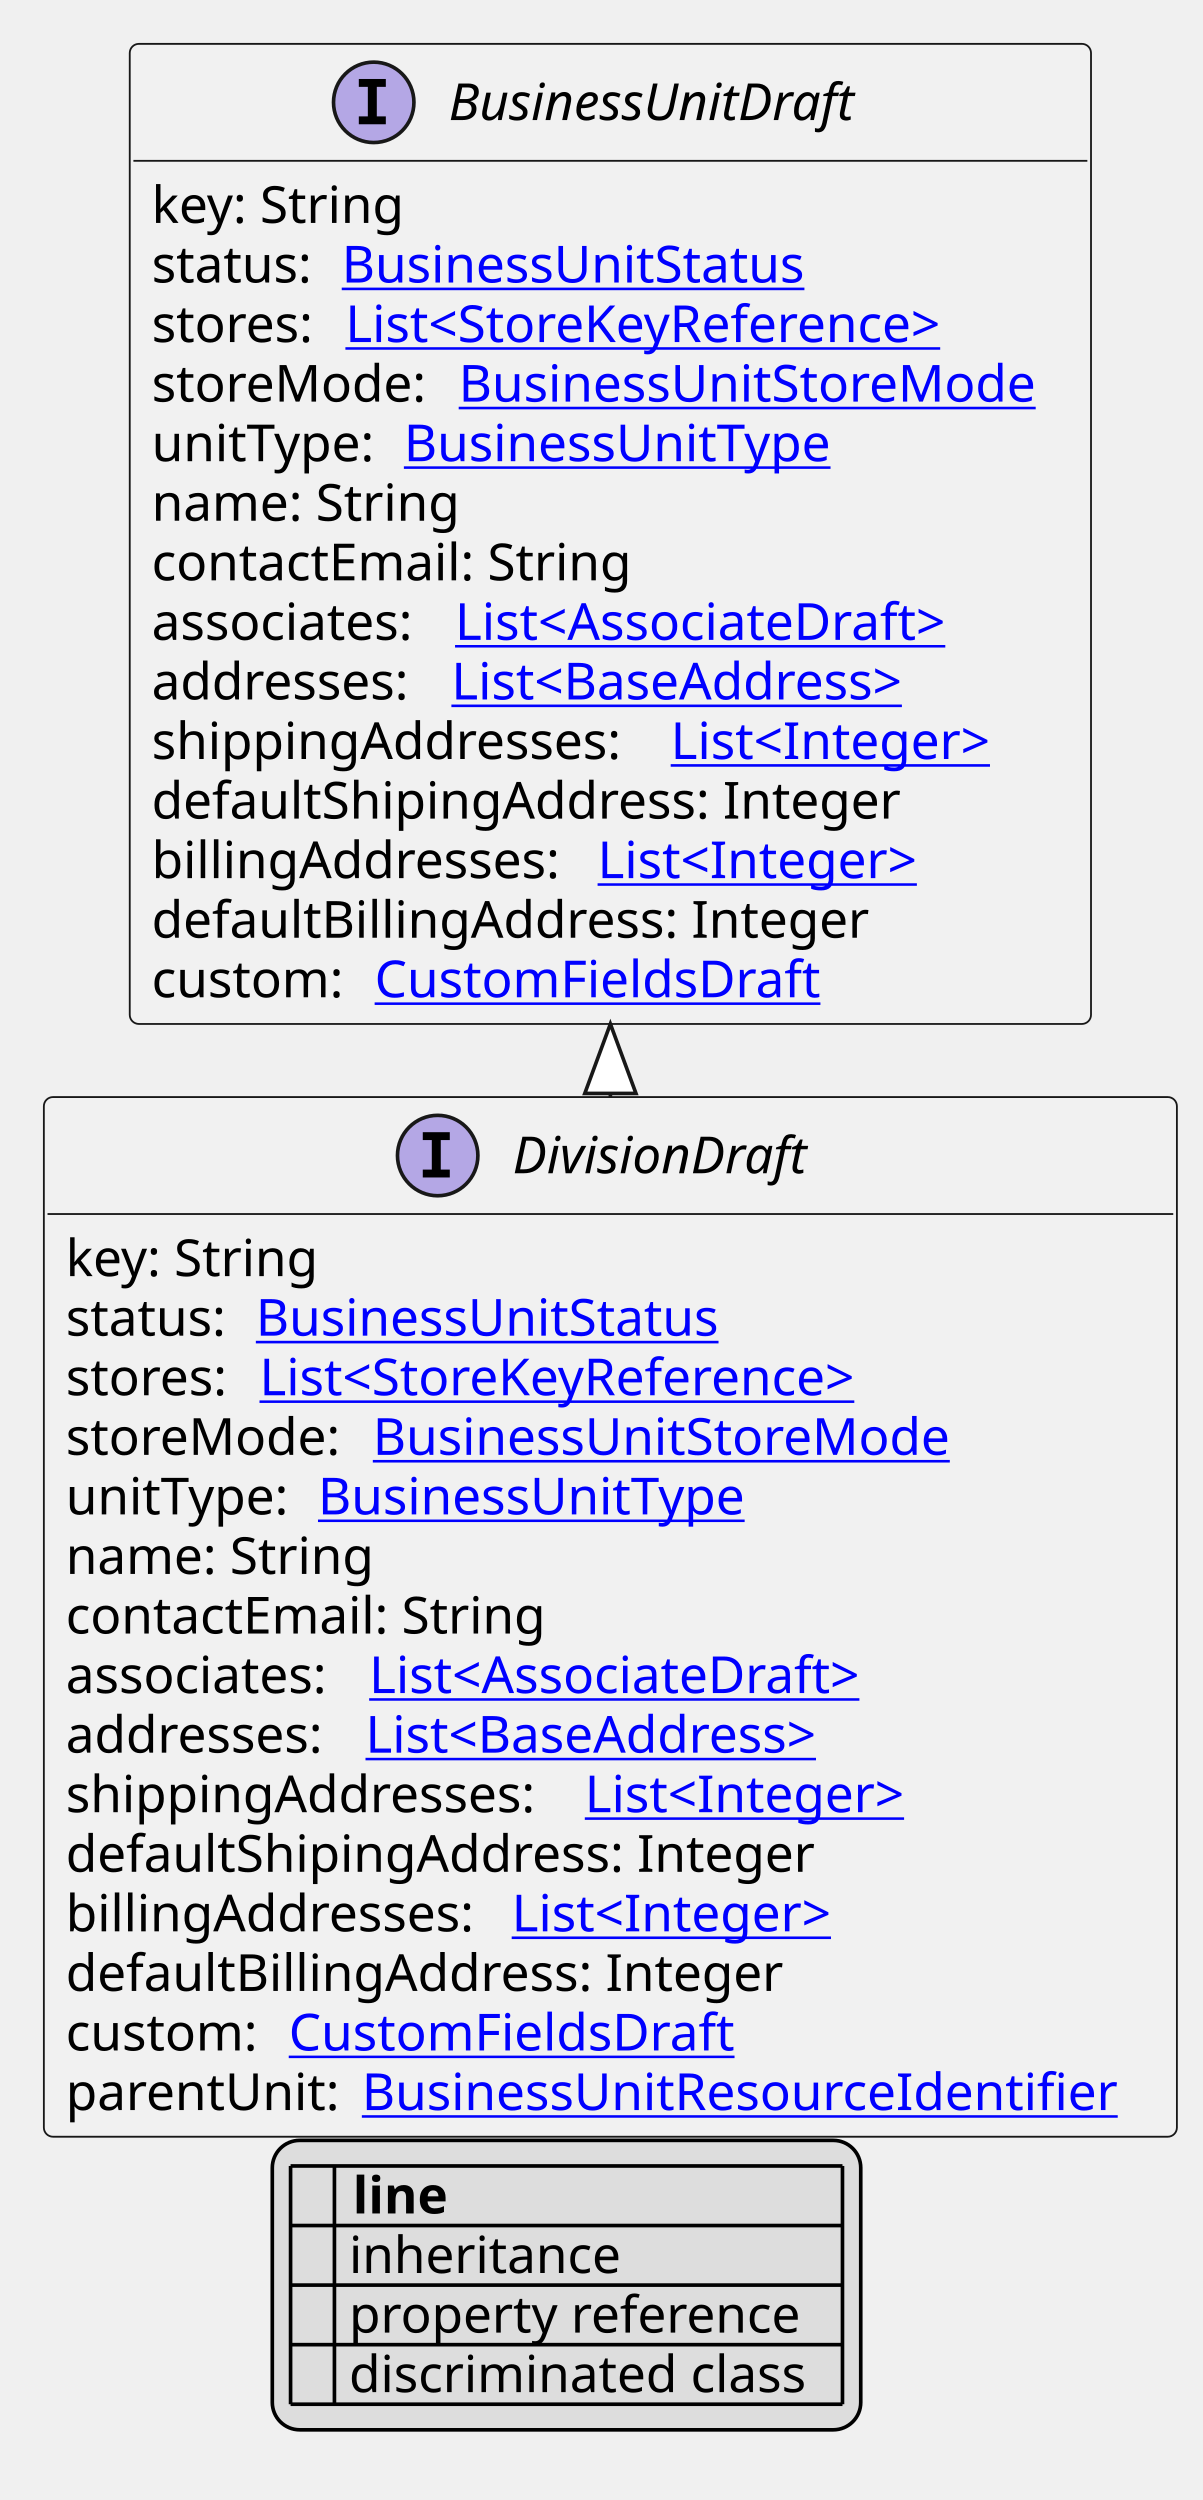
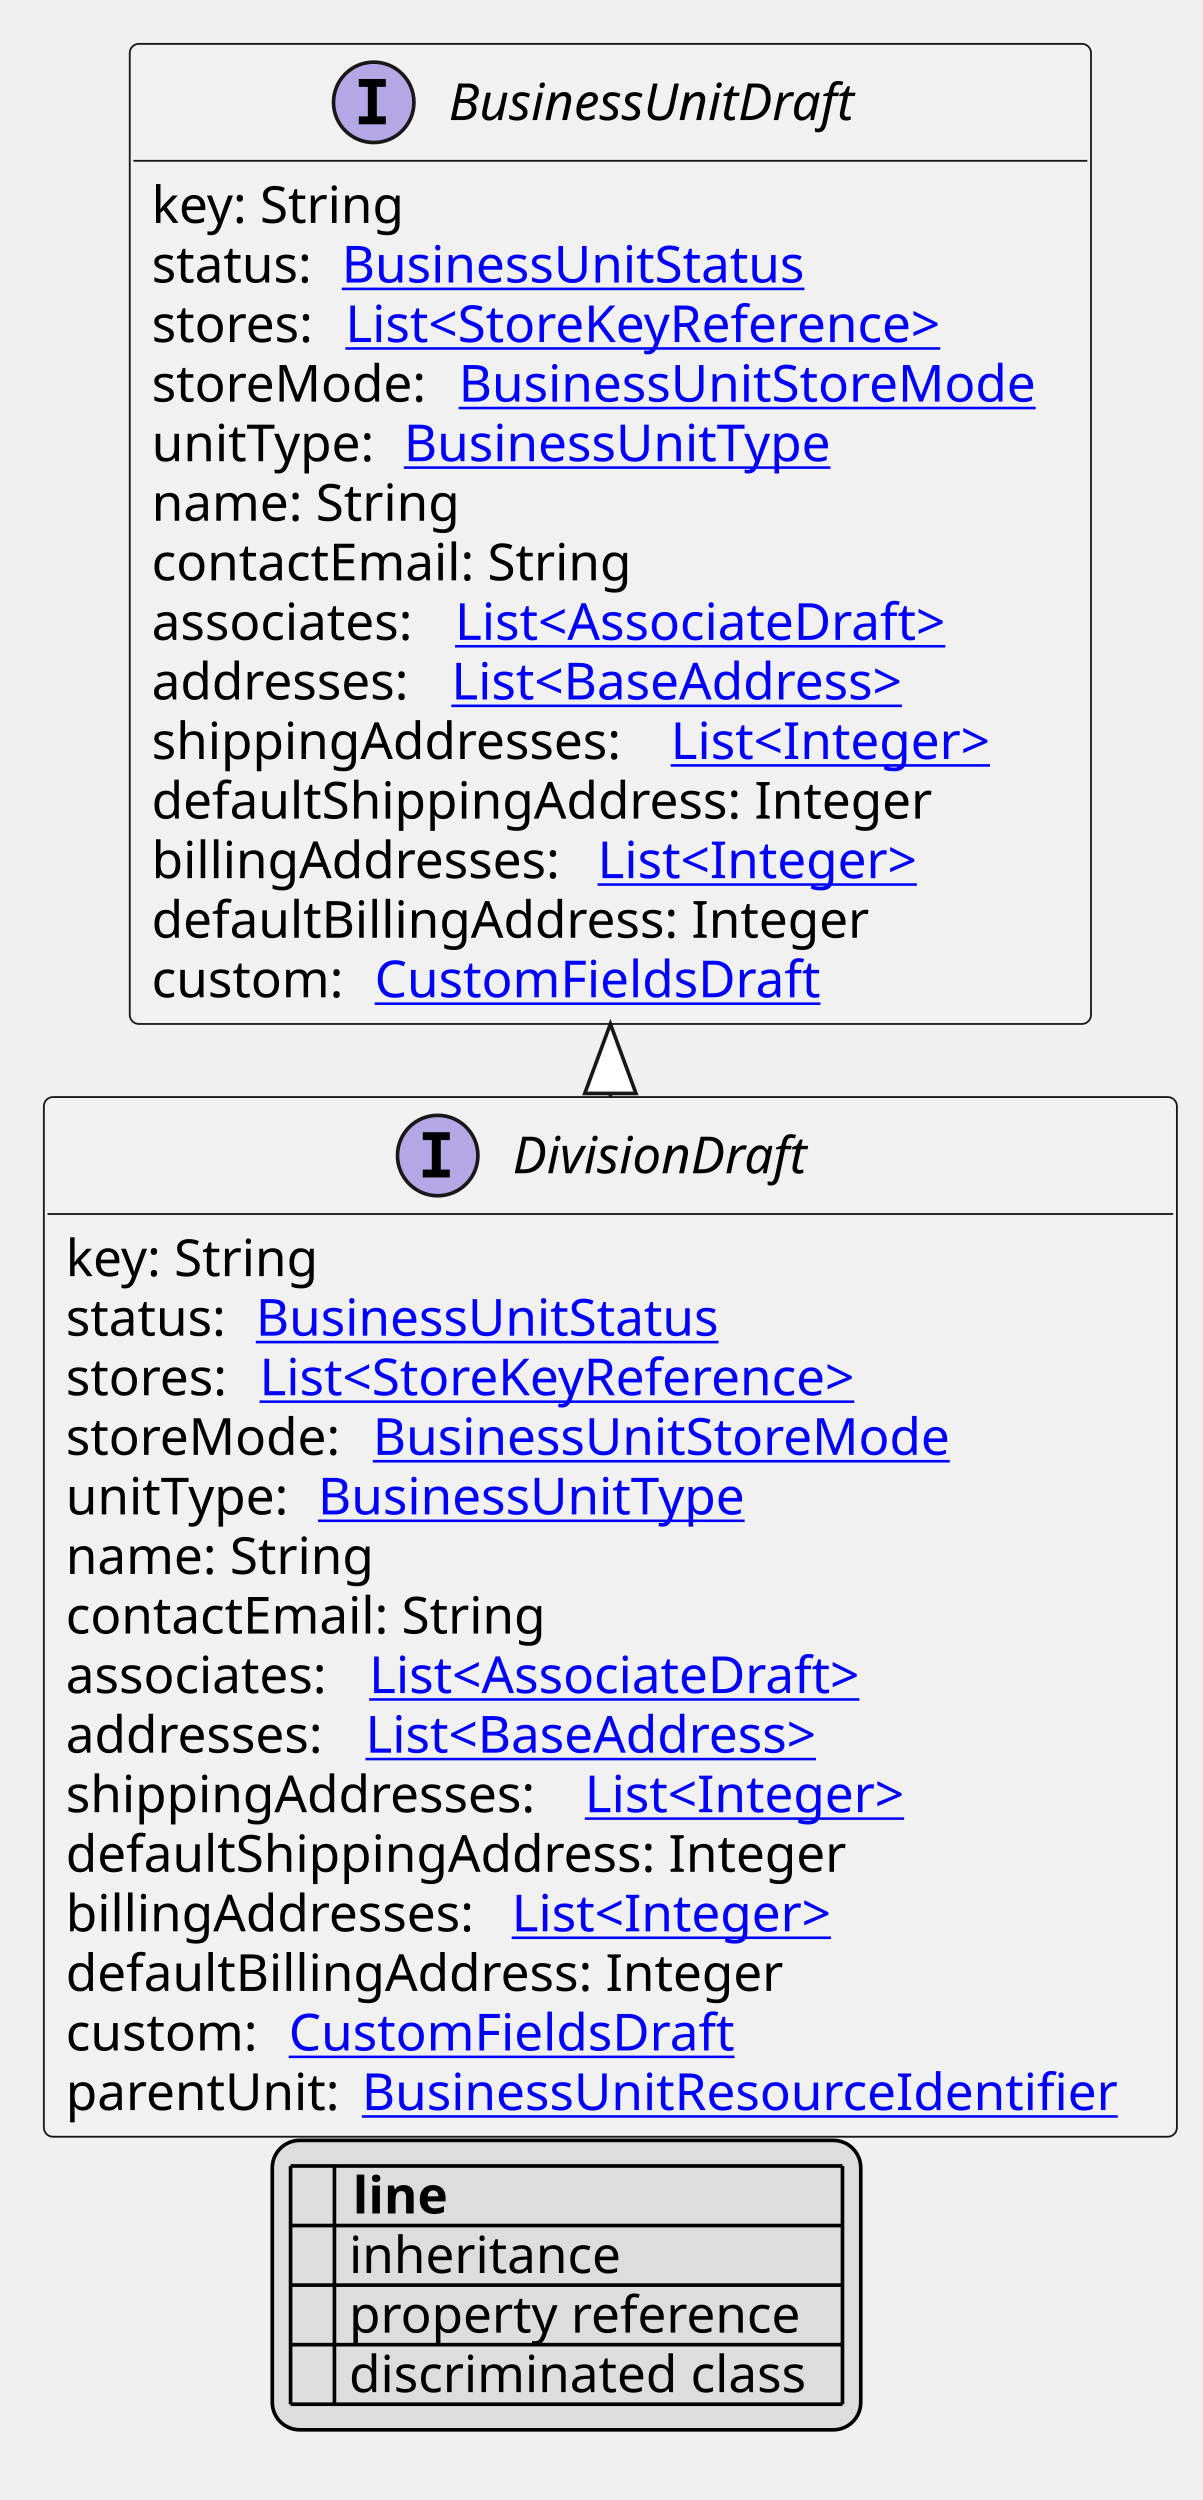
<svg xmlns="http://www.w3.org/2000/svg" xmlns:xlink="http://www.w3.org/1999/xlink" contentStyleType="text/css" height="684px" preserveAspectRatio="none" style="width:329px;height:684px;background:#FFFFFF;" version="1.1" viewBox="0 0 329 684" width="329px" zoomAndPan="magnify">
  <defs>
-     <filter height="1" id="b1dwo27u0nfi50" width="1" x="0" y="0">
+     <filter height="1" id="bua4bza1xxd3z0" width="1" x="0" y="0">
      <feFlood flood-color="#000000" result="flood" />
      <feComposite in="SourceGraphic" in2="flood" operator="over" />
    </filter>
-     <filter height="1" id="b1dwo27u0nfi51" width="1" x="0" y="0">
+     <filter height="1" id="bua4bza1xxd3z1" width="1" x="0" y="0">
      <feFlood flood-color="#008000" result="flood" />
      <feComposite in="SourceGraphic" in2="flood" operator="over" />
    </filter>
-     <filter height="1" id="b1dwo27u0nfi52" width="1" x="0" y="0">
+     <filter height="1" id="bua4bza1xxd3z2" width="1" x="0" y="0">
      <feFlood flood-color="#0000FF" result="flood" />
      <feComposite in="SourceGraphic" in2="flood" operator="over" />
    </filter>
  </defs>
  <g>
    <a href="DivisionDraft.svg" target="_top" title="DivisionDraft.svg" xlink:actuate="onRequest" xlink:href="DivisionDraft.svg" xlink:show="new" xlink:title="DivisionDraft.svg" xlink:type="simple">
      <g id="elem_DivisionDraft">
        <rect codeLine="10" fill="#F1F1F1" height="284.453" id="DivisionDraft" rx="2.5" ry="2.5" style="stroke:#181818;stroke-width:0.5;" width="310" x="12" y="300.156" />
        <ellipse cx="119.75" cy="316.156" fill="#B4A7E5" rx="11" ry="11" style="stroke:#181818;stroke-width:1.0;" />
        <path d="M115.672,311.922 L115.672,309.766 L123.062,309.766 L123.062,311.922 L120.594,311.922 L120.594,320 L123.062,320 L123.062,322.156 L115.672,322.156 L115.672,320 L118.141,320 L118.141,311.922 L115.672,311.922 Z " fill="#000000" />
        <text fill="#000000" font-family="sans-serif" font-size="14" font-style="italic" lengthAdjust="spacing" textLength="86" x="140.25" y="321.003">DivisionDraft</text>
        <line style="stroke:#181818;stroke-width:0.5;" x1="13" x2="321" y1="332.156" y2="332.156" />
        <text fill="#000000" font-family="sans-serif" font-size="14" lengthAdjust="spacing" textLength="73" x="18" y="349.151">key: String</text>
        <text fill="#000000" font-family="sans-serif" font-size="14" lengthAdjust="spacing" textLength="48" x="18" y="365.448">status:</text>
        <a href="BusinessUnitStatus.svg" target="_top" title="BusinessUnitStatus.svg" xlink:actuate="onRequest" xlink:href="BusinessUnitStatus.svg" xlink:show="new" xlink:title="BusinessUnitStatus.svg" xlink:type="simple">
          <text fill="#0000FF" font-family="sans-serif" font-size="14" lengthAdjust="spacing" text-decoration="underline" textLength="135" x="70" y="365.448">BusinessUnitStatus</text>
        </a>
        <text fill="#000000" font-family="sans-serif" font-size="14" lengthAdjust="spacing" textLength="49" x="18" y="381.745">stores:</text>
        <a href="StoreKeyReference.svg" target="_top" title="StoreKeyReference.svg" xlink:actuate="onRequest" xlink:href="StoreKeyReference.svg" xlink:show="new" xlink:title="StoreKeyReference.svg" xlink:type="simple">
          <text fill="#0000FF" font-family="sans-serif" font-size="14" lengthAdjust="spacing" text-decoration="underline" textLength="181" x="71" y="381.745">List&lt;StoreKeyReference&gt;</text>
        </a>
        <text fill="#000000" font-family="sans-serif" font-size="14" lengthAdjust="spacing" textLength="80" x="18" y="398.042">storeMode:</text>
        <a href="BusinessUnitStoreMode.svg" target="_top" title="BusinessUnitStoreMode.svg" xlink:actuate="onRequest" xlink:href="BusinessUnitStoreMode.svg" xlink:show="new" xlink:title="BusinessUnitStoreMode.svg" xlink:type="simple">
          <text fill="#0000FF" font-family="sans-serif" font-size="14" lengthAdjust="spacing" text-decoration="underline" textLength="167" x="102" y="398.042">BusinessUnitStoreMode</text>
        </a>
        <text fill="#000000" font-family="sans-serif" font-size="14" lengthAdjust="spacing" textLength="65" x="18" y="414.339">unitType:</text>
        <a href="BusinessUnitType.svg" target="_top" title="BusinessUnitType.svg" xlink:actuate="onRequest" xlink:href="BusinessUnitType.svg" xlink:show="new" xlink:title="BusinessUnitType.svg" xlink:type="simple">
          <text fill="#0000FF" font-family="sans-serif" font-size="14" lengthAdjust="spacing" text-decoration="underline" textLength="125" x="87" y="414.339">BusinessUnitType</text>
        </a>
        <text fill="#000000" font-family="sans-serif" font-size="14" lengthAdjust="spacing" textLength="88" x="18" y="430.636">name: String</text>
        <text fill="#000000" font-family="sans-serif" font-size="14" lengthAdjust="spacing" textLength="137" x="18" y="446.933">contactEmail: String</text>
        <text fill="#000000" font-family="sans-serif" font-size="14" lengthAdjust="spacing" textLength="79" x="18" y="463.229">associates:</text>
        <a href="AssociateDraft.svg" target="_top" title="AssociateDraft.svg" xlink:actuate="onRequest" xlink:href="AssociateDraft.svg" xlink:show="new" xlink:title="AssociateDraft.svg" xlink:type="simple">
          <text fill="#0000FF" font-family="sans-serif" font-size="14" lengthAdjust="spacing" text-decoration="underline" textLength="147" x="101" y="463.229">List&lt;AssociateDraft&gt;</text>
        </a>
        <text fill="#000000" font-family="sans-serif" font-size="14" lengthAdjust="spacing" textLength="78" x="18" y="479.526">addresses:</text>
        <a href="BaseAddress.svg" target="_top" title="BaseAddress.svg" xlink:actuate="onRequest" xlink:href="BaseAddress.svg" xlink:show="new" xlink:title="BaseAddress.svg" xlink:type="simple">
          <text fill="#0000FF" font-family="sans-serif" font-size="14" lengthAdjust="spacing" text-decoration="underline" textLength="139" x="100" y="479.526">List&lt;BaseAddress&gt;</text>
        </a>
        <text fill="#000000" font-family="sans-serif" font-size="14" lengthAdjust="spacing" textLength="138" x="18" y="495.823">shippingAddresses:</text>
        <a href="Integer.svg" target="_top" title="Integer.svg" xlink:actuate="onRequest" xlink:href="Integer.svg" xlink:show="new" xlink:title="Integer.svg" xlink:type="simple">
          <text fill="#0000FF" font-family="sans-serif" font-size="14" lengthAdjust="spacing" text-decoration="underline" textLength="96" x="160" y="495.823">List&lt;Integer&gt;</text>
        </a>
-         <text fill="#000000" font-family="sans-serif" font-size="14" lengthAdjust="spacing" textLength="213" x="18" y="512.12">defaultShipingAddress: Integer</text>
+         <text fill="#000000" font-family="sans-serif" font-size="14" lengthAdjust="spacing" textLength="222" x="18" y="512.12">defaultShippingAddress: Integer</text>
        <text fill="#000000" font-family="sans-serif" font-size="14" lengthAdjust="spacing" textLength="118" x="18" y="528.417">billingAddresses:</text>
        <a href="Integer.svg" target="_top" title="Integer.svg" xlink:actuate="onRequest" xlink:href="Integer.svg" xlink:show="new" xlink:title="Integer.svg" xlink:type="simple">
          <text fill="#0000FF" font-family="sans-serif" font-size="14" lengthAdjust="spacing" text-decoration="underline" textLength="96" x="140" y="528.417">List&lt;Integer&gt;</text>
        </a>
        <text fill="#000000" font-family="sans-serif" font-size="14" lengthAdjust="spacing" textLength="202" x="18" y="544.714">defaultBillingAddress: Integer</text>
        <text fill="#000000" font-family="sans-serif" font-size="14" lengthAdjust="spacing" textLength="57" x="18" y="561.011">custom:</text>
        <a href="CustomFieldsDraft.svg" target="_top" title="CustomFieldsDraft.svg" xlink:actuate="onRequest" xlink:href="CustomFieldsDraft.svg" xlink:show="new" xlink:title="CustomFieldsDraft.svg" xlink:type="simple">
          <text fill="#0000FF" font-family="sans-serif" font-size="14" lengthAdjust="spacing" text-decoration="underline" textLength="127" x="79" y="561.011">CustomFieldsDraft</text>
        </a>
        <text fill="#000000" font-family="sans-serif" font-size="14" lengthAdjust="spacing" textLength="77" x="18" y="577.308">parentUnit:</text>
        <a href="BusinessUnitResourceIdentifier.svg" target="_top" title="BusinessUnitResourceIdentifier.svg" xlink:actuate="onRequest" xlink:href="BusinessUnitResourceIdentifier.svg" xlink:show="new" xlink:title="BusinessUnitResourceIdentifier.svg" xlink:type="simple">
          <text fill="#0000FF" font-family="sans-serif" font-size="14" lengthAdjust="spacing" text-decoration="underline" textLength="217" x="99" y="577.308">BusinessUnitResourceIdentifier</text>
        </a>
      </g>
    </a>
    <a href="BusinessUnitDraft.svg" target="_top" title="BusinessUnitDraft.svg" xlink:actuate="onRequest" xlink:href="BusinessUnitDraft.svg" xlink:show="new" xlink:title="BusinessUnitDraft.svg" xlink:type="simple">
      <g id="elem_BusinessUnitDraft">
        <rect codeLine="27" fill="#F1F1F1" height="268.156" id="BusinessUnitDraft" rx="2.5" ry="2.5" style="stroke:#181818;stroke-width:0.5;" width="263" x="35.5" y="12" />
        <ellipse cx="102.25" cy="28" fill="#B4A7E5" rx="11" ry="11" style="stroke:#181818;stroke-width:1.0;" />
        <path d="M98.172,23.766 L98.172,21.609 L105.562,21.609 L105.562,23.766 L103.094,23.766 L103.094,31.844 L105.562,31.844 L105.562,34 L98.172,34 L98.172,31.844 L100.641,31.844 L100.641,23.766 L98.172,23.766 Z " fill="#000000" />
        <text fill="#000000" font-family="sans-serif" font-size="14" font-style="italic" lengthAdjust="spacing" textLength="121" x="122.75" y="32.847">BusinessUnitDraft</text>
        <line style="stroke:#181818;stroke-width:0.5;" x1="36.5" x2="297.5" y1="44" y2="44" />
        <text fill="#000000" font-family="sans-serif" font-size="14" lengthAdjust="spacing" textLength="73" x="41.5" y="60.995">key: String</text>
        <text fill="#000000" font-family="sans-serif" font-size="14" lengthAdjust="spacing" textLength="48" x="41.5" y="77.292">status:</text>
        <a href="BusinessUnitStatus.svg" target="_top" title="BusinessUnitStatus.svg" xlink:actuate="onRequest" xlink:href="BusinessUnitStatus.svg" xlink:show="new" xlink:title="BusinessUnitStatus.svg" xlink:type="simple">
          <text fill="#0000FF" font-family="sans-serif" font-size="14" lengthAdjust="spacing" text-decoration="underline" textLength="135" x="93.5" y="77.292">BusinessUnitStatus</text>
        </a>
        <text fill="#000000" font-family="sans-serif" font-size="14" lengthAdjust="spacing" textLength="49" x="41.5" y="93.589">stores:</text>
        <a href="StoreKeyReference.svg" target="_top" title="StoreKeyReference.svg" xlink:actuate="onRequest" xlink:href="StoreKeyReference.svg" xlink:show="new" xlink:title="StoreKeyReference.svg" xlink:type="simple">
          <text fill="#0000FF" font-family="sans-serif" font-size="14" lengthAdjust="spacing" text-decoration="underline" textLength="181" x="94.5" y="93.589">List&lt;StoreKeyReference&gt;</text>
        </a>
        <text fill="#000000" font-family="sans-serif" font-size="14" lengthAdjust="spacing" textLength="80" x="41.5" y="109.886">storeMode:</text>
        <a href="BusinessUnitStoreMode.svg" target="_top" title="BusinessUnitStoreMode.svg" xlink:actuate="onRequest" xlink:href="BusinessUnitStoreMode.svg" xlink:show="new" xlink:title="BusinessUnitStoreMode.svg" xlink:type="simple">
          <text fill="#0000FF" font-family="sans-serif" font-size="14" lengthAdjust="spacing" text-decoration="underline" textLength="167" x="125.5" y="109.886">BusinessUnitStoreMode</text>
        </a>
        <text fill="#000000" font-family="sans-serif" font-size="14" lengthAdjust="spacing" textLength="65" x="41.5" y="126.183">unitType:</text>
        <a href="BusinessUnitType.svg" target="_top" title="BusinessUnitType.svg" xlink:actuate="onRequest" xlink:href="BusinessUnitType.svg" xlink:show="new" xlink:title="BusinessUnitType.svg" xlink:type="simple">
          <text fill="#0000FF" font-family="sans-serif" font-size="14" lengthAdjust="spacing" text-decoration="underline" textLength="125" x="110.5" y="126.183">BusinessUnitType</text>
        </a>
        <text fill="#000000" font-family="sans-serif" font-size="14" lengthAdjust="spacing" textLength="88" x="41.5" y="142.48">name: String</text>
        <text fill="#000000" font-family="sans-serif" font-size="14" lengthAdjust="spacing" textLength="137" x="41.5" y="158.776">contactEmail: String</text>
        <text fill="#000000" font-family="sans-serif" font-size="14" lengthAdjust="spacing" textLength="79" x="41.5" y="175.073">associates:</text>
        <a href="AssociateDraft.svg" target="_top" title="AssociateDraft.svg" xlink:actuate="onRequest" xlink:href="AssociateDraft.svg" xlink:show="new" xlink:title="AssociateDraft.svg" xlink:type="simple">
          <text fill="#0000FF" font-family="sans-serif" font-size="14" lengthAdjust="spacing" text-decoration="underline" textLength="147" x="124.5" y="175.073">List&lt;AssociateDraft&gt;</text>
        </a>
        <text fill="#000000" font-family="sans-serif" font-size="14" lengthAdjust="spacing" textLength="78" x="41.5" y="191.37">addresses:</text>
        <a href="BaseAddress.svg" target="_top" title="BaseAddress.svg" xlink:actuate="onRequest" xlink:href="BaseAddress.svg" xlink:show="new" xlink:title="BaseAddress.svg" xlink:type="simple">
          <text fill="#0000FF" font-family="sans-serif" font-size="14" lengthAdjust="spacing" text-decoration="underline" textLength="139" x="123.5" y="191.37">List&lt;BaseAddress&gt;</text>
        </a>
        <text fill="#000000" font-family="sans-serif" font-size="14" lengthAdjust="spacing" textLength="138" x="41.5" y="207.667">shippingAddresses:</text>
        <a href="Integer.svg" target="_top" title="Integer.svg" xlink:actuate="onRequest" xlink:href="Integer.svg" xlink:show="new" xlink:title="Integer.svg" xlink:type="simple">
          <text fill="#0000FF" font-family="sans-serif" font-size="14" lengthAdjust="spacing" text-decoration="underline" textLength="96" x="183.5" y="207.667">List&lt;Integer&gt;</text>
        </a>
-         <text fill="#000000" font-family="sans-serif" font-size="14" lengthAdjust="spacing" textLength="213" x="41.5" y="223.964">defaultShipingAddress: Integer</text>
+         <text fill="#000000" font-family="sans-serif" font-size="14" lengthAdjust="spacing" textLength="222" x="41.5" y="223.964">defaultShippingAddress: Integer</text>
        <text fill="#000000" font-family="sans-serif" font-size="14" lengthAdjust="spacing" textLength="118" x="41.5" y="240.261">billingAddresses:</text>
        <a href="Integer.svg" target="_top" title="Integer.svg" xlink:actuate="onRequest" xlink:href="Integer.svg" xlink:show="new" xlink:title="Integer.svg" xlink:type="simple">
          <text fill="#0000FF" font-family="sans-serif" font-size="14" lengthAdjust="spacing" text-decoration="underline" textLength="96" x="163.5" y="240.261">List&lt;Integer&gt;</text>
        </a>
        <text fill="#000000" font-family="sans-serif" font-size="14" lengthAdjust="spacing" textLength="202" x="41.5" y="256.558">defaultBillingAddress: Integer</text>
        <text fill="#000000" font-family="sans-serif" font-size="14" lengthAdjust="spacing" textLength="57" x="41.5" y="272.854">custom:</text>
        <a href="CustomFieldsDraft.svg" target="_top" title="CustomFieldsDraft.svg" xlink:actuate="onRequest" xlink:href="CustomFieldsDraft.svg" xlink:show="new" xlink:title="CustomFieldsDraft.svg" xlink:type="simple">
          <text fill="#0000FF" font-family="sans-serif" font-size="14" lengthAdjust="spacing" text-decoration="underline" textLength="127" x="102.5" y="272.854">CustomFieldsDraft</text>
        </a>
      </g>
    </a>
    <line style="stroke:#181818;stroke-width:1.0;" x1="167" x2="167" y1="280.156" y2="300.156" />
    <polygon fill="#FFFFFF" points="167,280.156,160,299.156,174,299.156,167,280.156" style="stroke:#181818;stroke-width:1.0;" />
    <rect fill="#DDDDDD" height="79.188" id="_legend" rx="7.5" ry="7.5" style="stroke:#000000;stroke-width:1.0;" width="161" x="74.5" y="585.609" />
    <text fill="#000000" font-family="sans-serif" font-size="14" font-weight="bold" lengthAdjust="spacing" textLength="5" x="79.5" y="605.605"> </text>
    <text fill="#000000" font-family="sans-serif" font-size="14" font-weight="bold" lengthAdjust="spacing" textLength="28" x="96.5" y="605.605">line</text>
-     <text fill="#000000" filter="url(#b1dwo27u0nfi50)" font-family="sans-serif" font-size="14" lengthAdjust="spacing" textLength="12" x="79.5" y="621.901">   </text>
+     <text fill="#000000" filter="url(#bua4bza1xxd3z0)" font-family="sans-serif" font-size="14" lengthAdjust="spacing" textLength="12" x="79.5" y="621.901">   </text>
    <text fill="#000000" font-family="sans-serif" font-size="14" lengthAdjust="spacing" textLength="77" x="95.5" y="621.901">inheritance</text>
-     <text fill="#000000" filter="url(#b1dwo27u0nfi51)" font-family="sans-serif" font-size="14" lengthAdjust="spacing" textLength="12" x="79.5" y="638.198">   </text>
+     <text fill="#000000" filter="url(#bua4bza1xxd3z1)" font-family="sans-serif" font-size="14" lengthAdjust="spacing" textLength="12" x="79.5" y="638.198">   </text>
    <text fill="#000000" font-family="sans-serif" font-size="14" lengthAdjust="spacing" textLength="129" x="95.5" y="638.198">property reference</text>
-     <text fill="#000000" filter="url(#b1dwo27u0nfi52)" font-family="sans-serif" font-size="14" lengthAdjust="spacing" textLength="12" x="79.5" y="654.495">   </text>
+     <text fill="#000000" filter="url(#bua4bza1xxd3z2)" font-family="sans-serif" font-size="14" lengthAdjust="spacing" textLength="12" x="79.5" y="654.495">   </text>
    <text fill="#000000" font-family="sans-serif" font-size="14" lengthAdjust="spacing" textLength="131" x="95.5" y="654.495">discriminated class</text>
    <line style="stroke:#000000;stroke-width:1.0;" x1="79.5" x2="230.5" y1="592.609" y2="592.609" />
    <line style="stroke:#000000;stroke-width:1.0;" x1="79.5" x2="230.5" y1="608.906" y2="608.906" />
    <line style="stroke:#000000;stroke-width:1.0;" x1="79.5" x2="230.5" y1="625.203" y2="625.203" />
    <line style="stroke:#000000;stroke-width:1.0;" x1="79.5" x2="230.5" y1="641.5" y2="641.5" />
    <line style="stroke:#000000;stroke-width:1.0;" x1="79.5" x2="230.5" y1="657.797" y2="657.797" />
    <line style="stroke:#000000;stroke-width:1.0;" x1="79.5" x2="79.5" y1="592.609" y2="657.797" />
    <line style="stroke:#000000;stroke-width:1.0;" x1="91.5" x2="91.5" y1="592.609" y2="657.797" />
    <line style="stroke:#000000;stroke-width:1.0;" x1="230.5" x2="230.5" y1="592.609" y2="657.797" />
  </g>
</svg>
